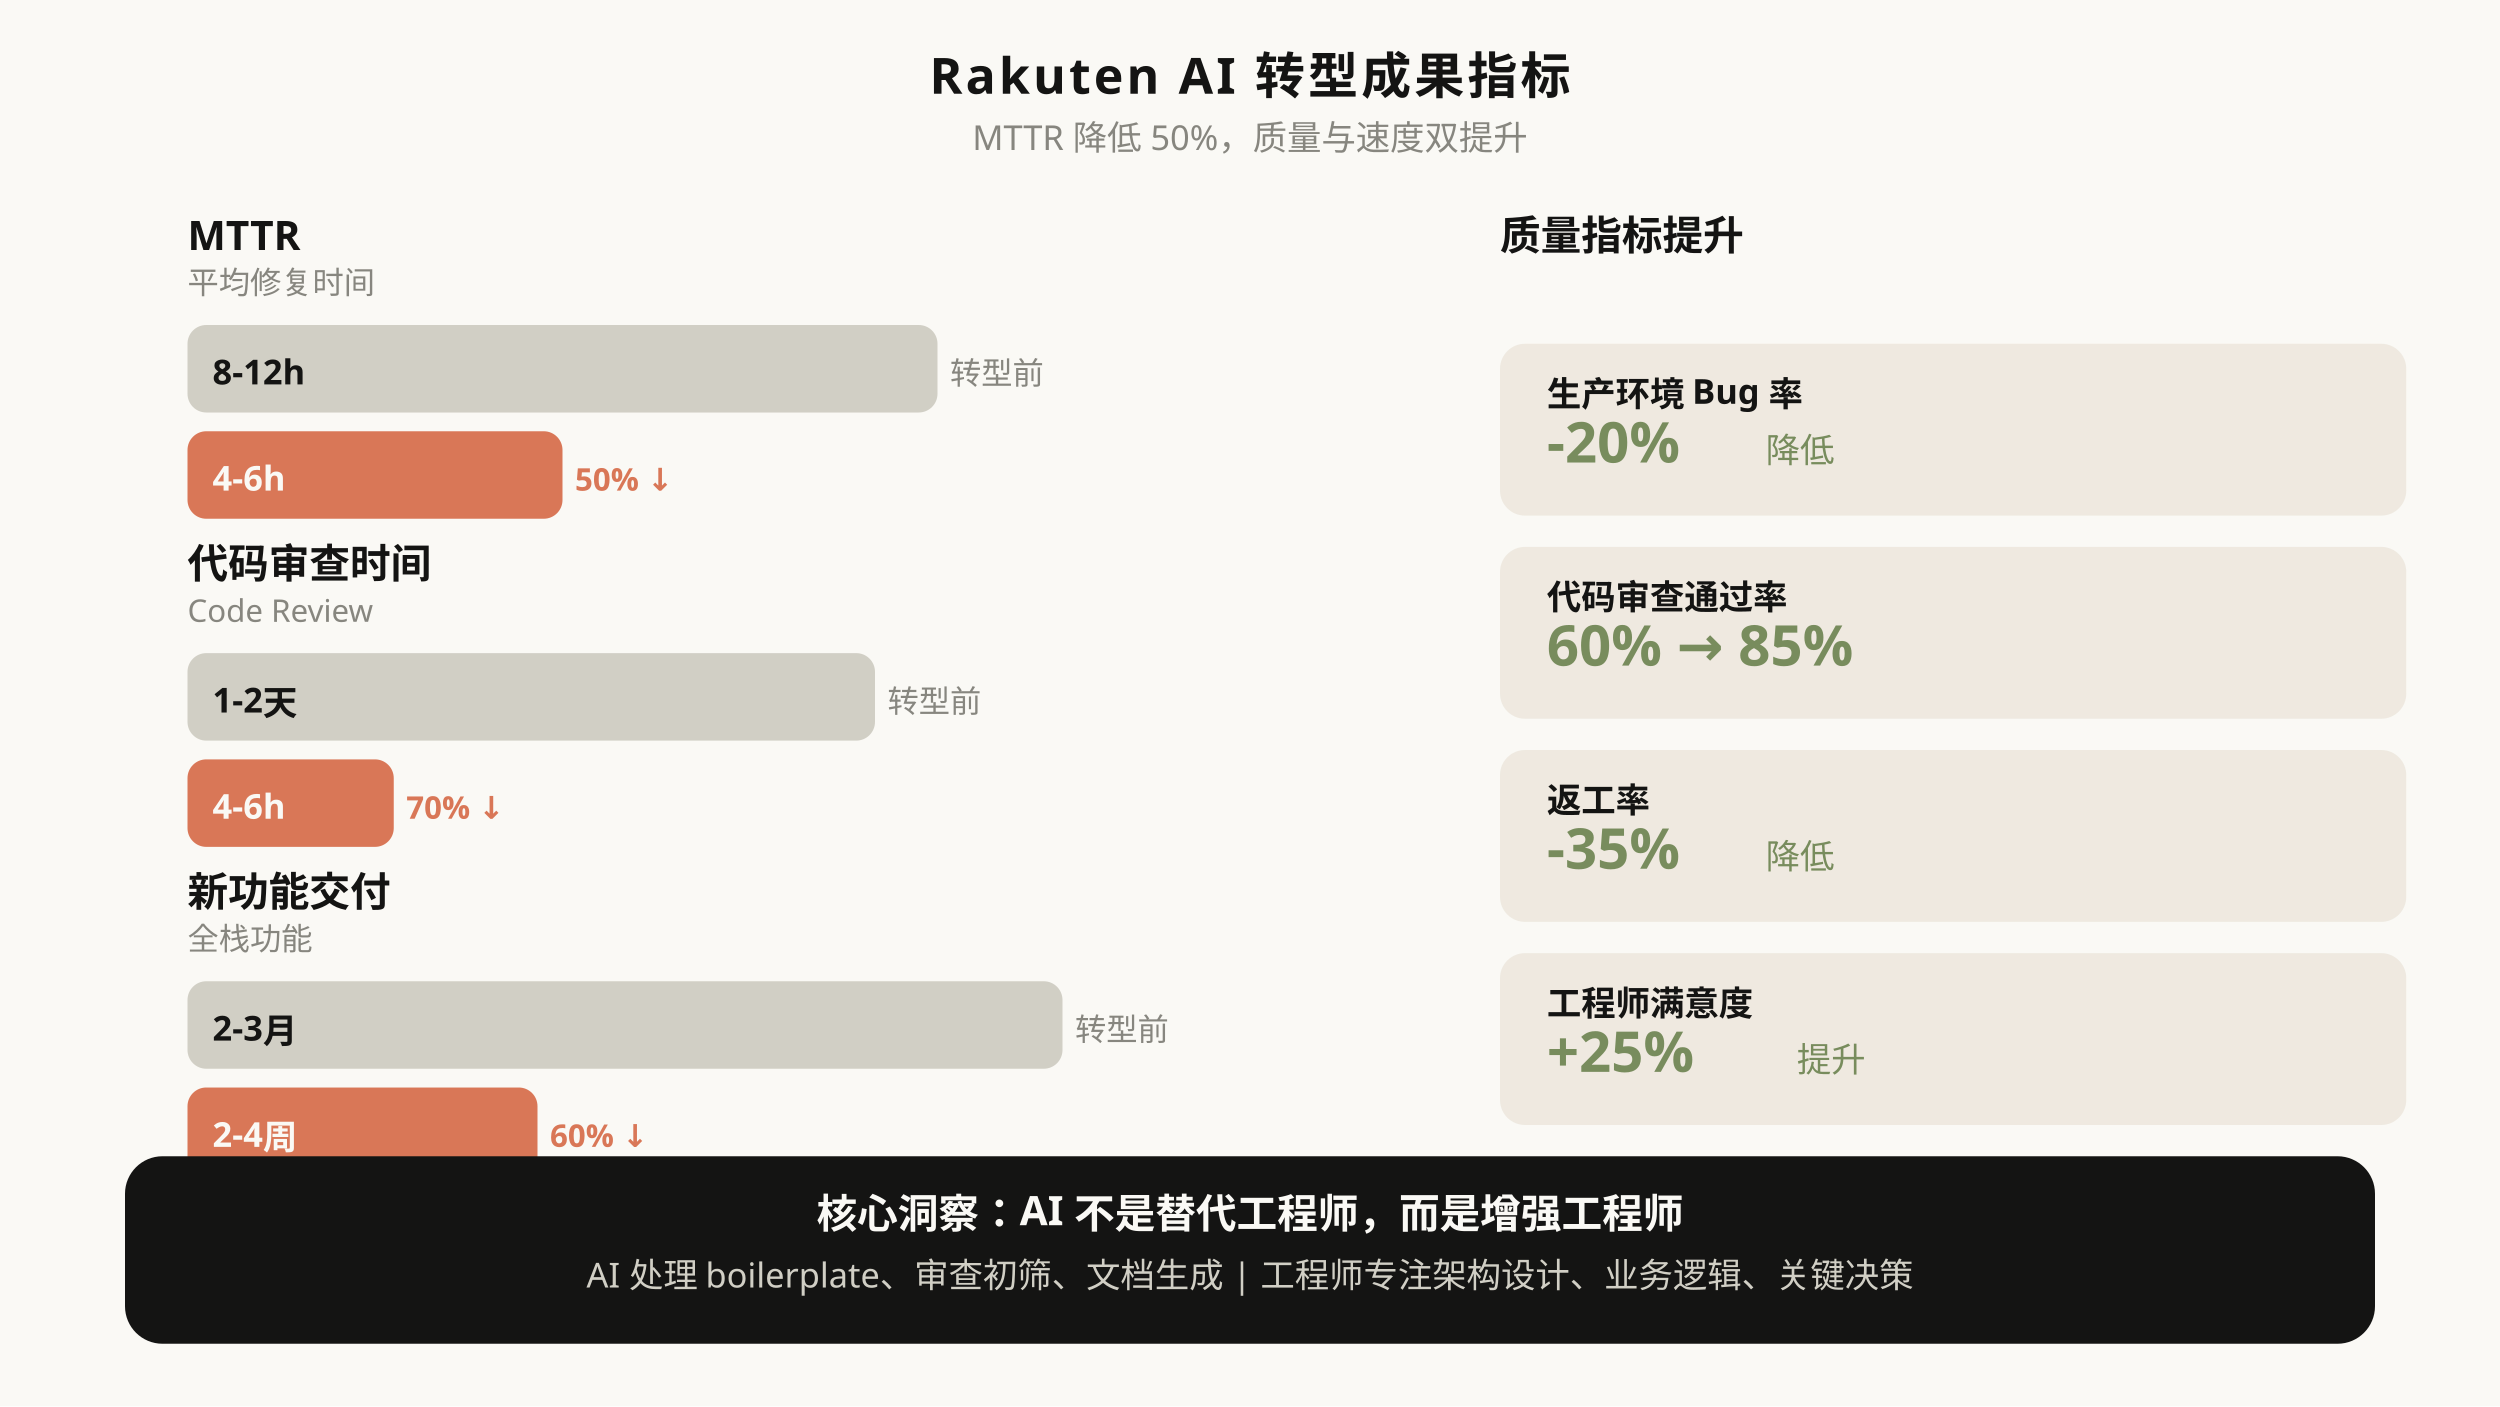
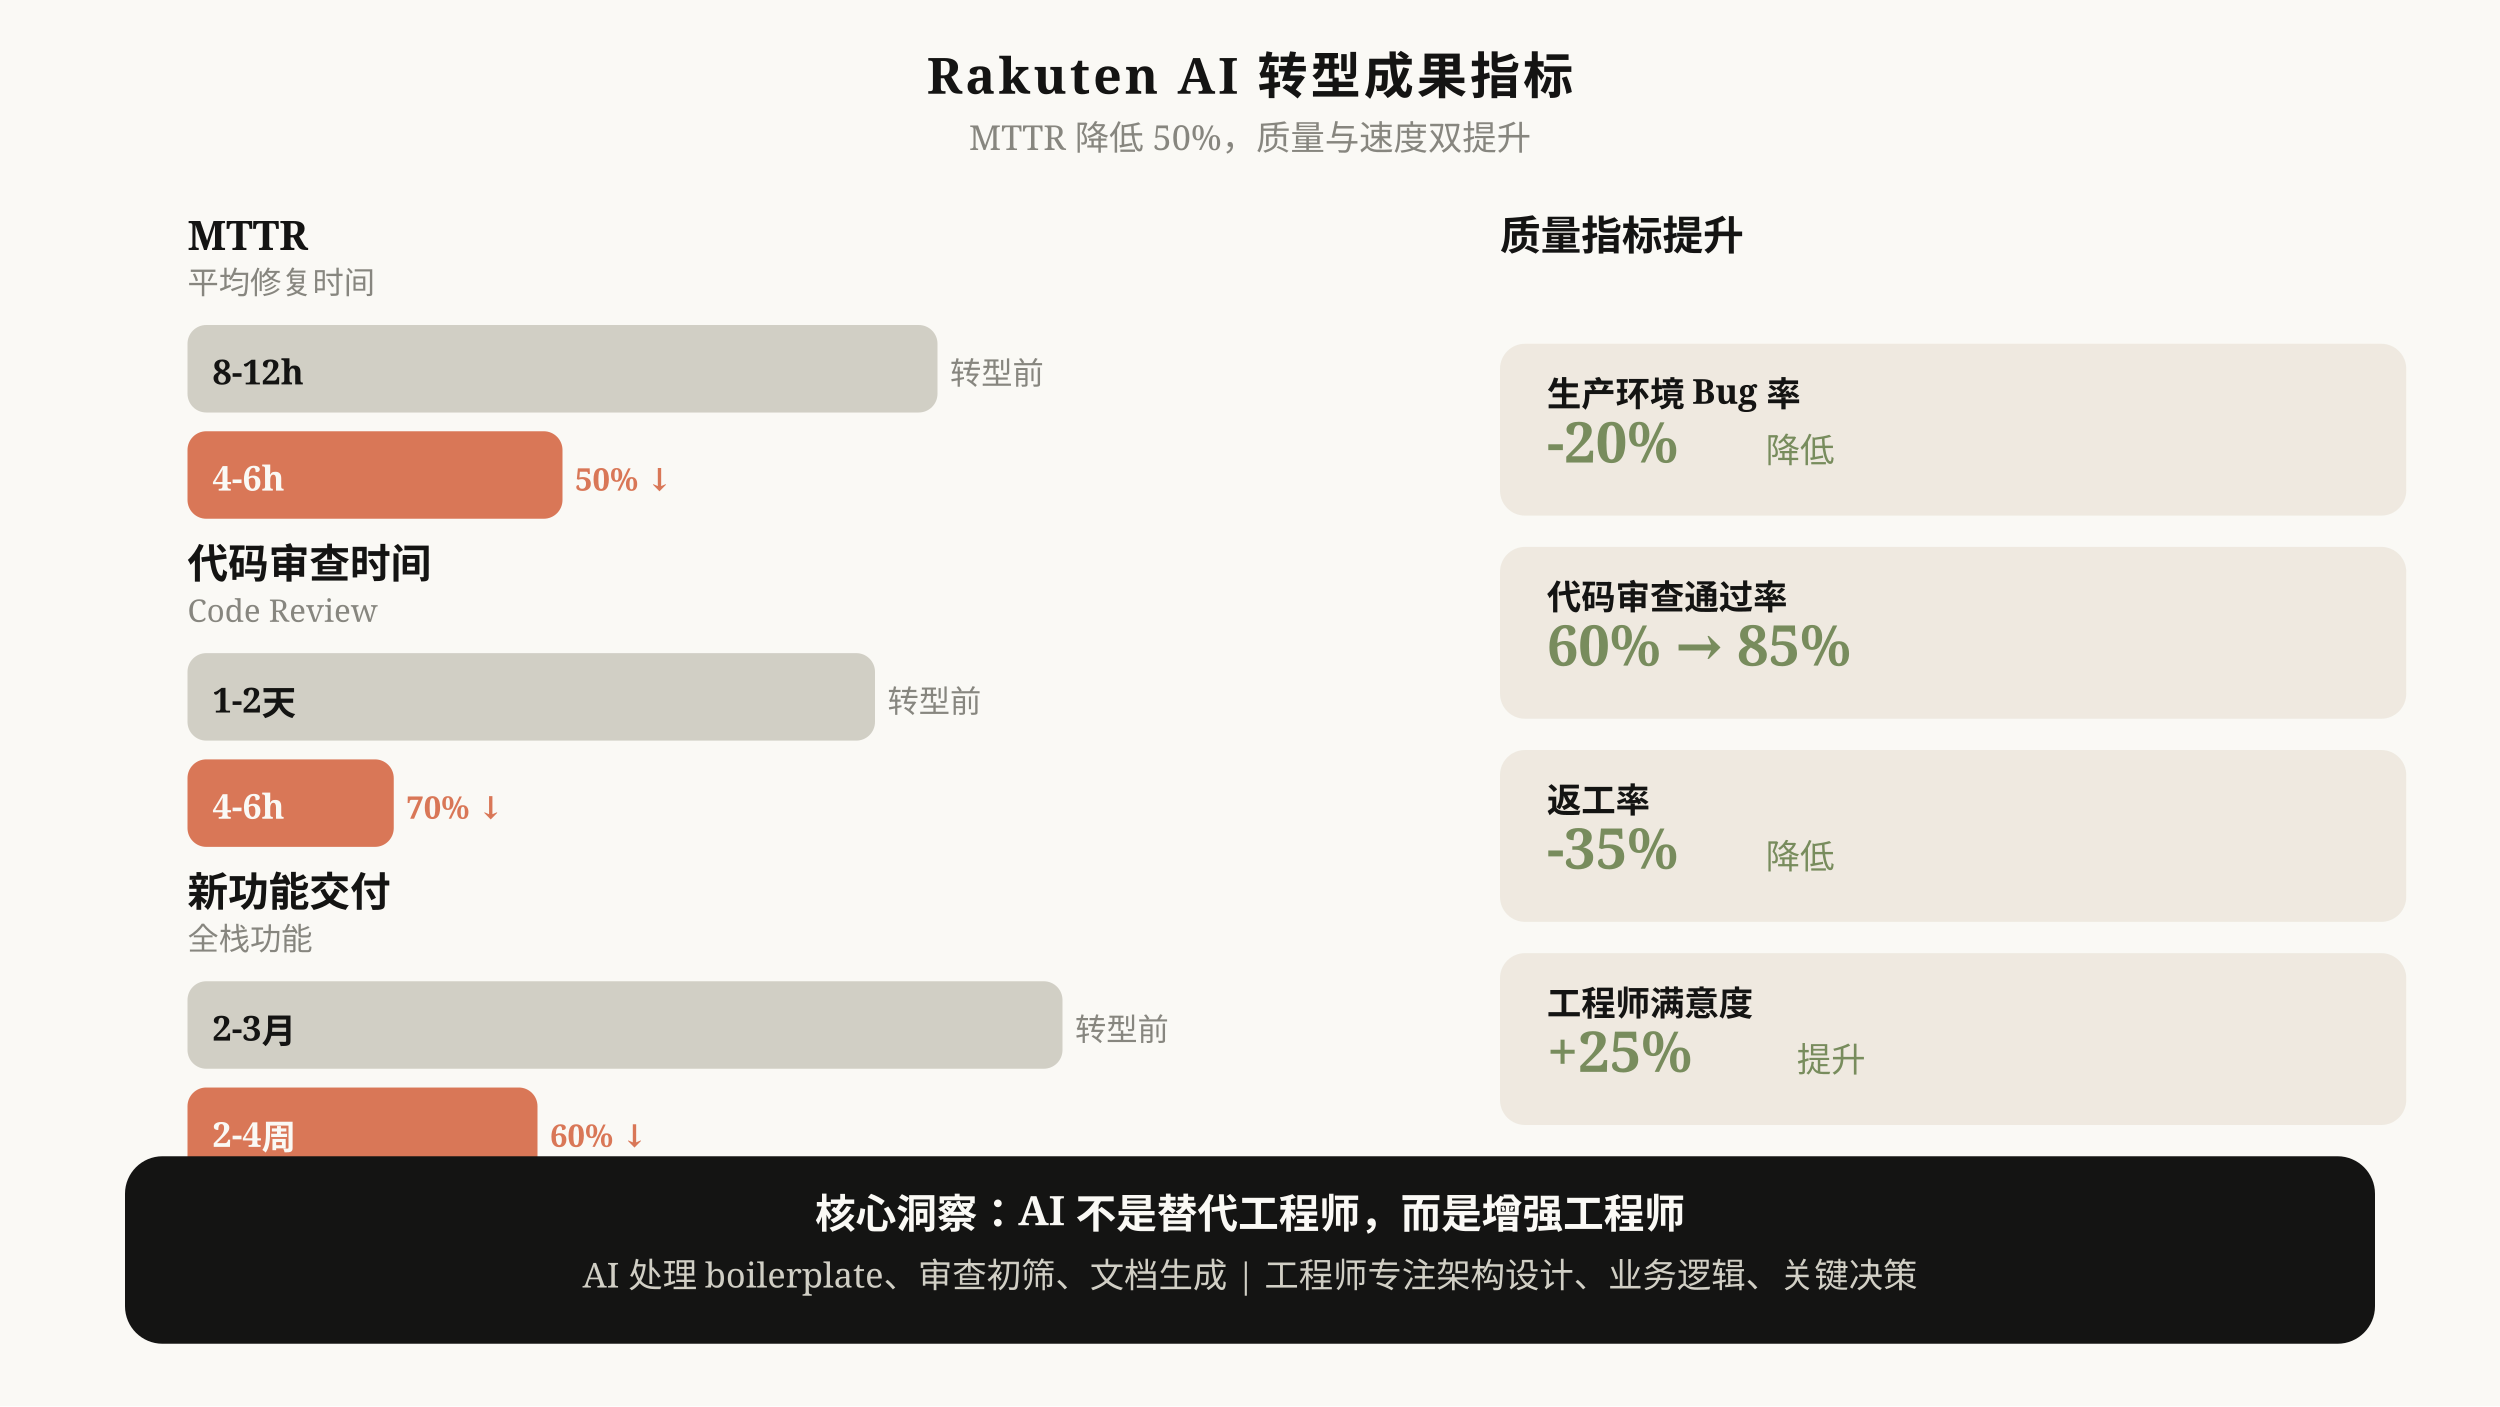
- <svg xmlns="http://www.w3.org/2000/svg" viewBox="0 0 800 450" font-family="system-ui,sans-serif">
+ <svg xmlns="http://www.w3.org/2000/svg" viewBox="0 0 800 450" font-family="ui-serif, Georgia, serif">
  <rect width="800" height="450" fill="#FAF9F5" />
  <text x="400" y="30" text-anchor="middle" font-size="16" font-weight="700" fill="#141413" letter-spacing="1">Rakuten AI 转型成果指标</text>
  <text x="400" y="48" text-anchor="middle" font-size="11" fill="#87867F">MTTR 降低 50%，质量与速度双提升</text>
  <g transform="translate(60, 80)">
    <text x="0" y="0" font-size="13" font-weight="700" fill="#141413">MTTR</text>
    <text x="0" y="14" font-size="10" fill="#87867F">平均修复时间</text>
    <rect x="0" y="24" width="240" height="28" rx="6" fill="#D1CFC5" />
    <text x="8" y="43" font-size="11" font-weight="600" fill="#141413">8-12h</text>
    <text x="244" y="43" font-size="10" fill="#87867F">转型前</text>
    <rect x="0" y="58" width="120" height="28" rx="6" fill="#D97757" />
    <text x="8" y="77" font-size="11" font-weight="600" fill="#FAF9F5">4-6h</text>
    <text x="124" y="77" font-size="10" fill="#D97757" font-weight="600">50% ↓</text>
  </g>
  <g transform="translate(60, 185)">
    <text x="0" y="0" font-size="13" font-weight="700" fill="#141413">代码审查时间</text>
    <text x="0" y="14" font-size="10" fill="#87867F">Code Review</text>
    <rect x="0" y="24" width="220" height="28" rx="6" fill="#D1CFC5" />
    <text x="8" y="43" font-size="11" font-weight="600" fill="#141413">1-2天</text>
    <text x="224" y="43" font-size="10" fill="#87867F">转型前</text>
    <rect x="0" y="58" width="66" height="28" rx="6" fill="#D97757" />
    <text x="8" y="77" font-size="11" font-weight="600" fill="#FAF9F5">4-6h</text>
    <text x="70" y="77" font-size="10" fill="#D97757" font-weight="600">70% ↓</text>
  </g>
  <g transform="translate(60, 290)">
    <text x="0" y="0" font-size="13" font-weight="700" fill="#141413">新功能交付</text>
    <text x="0" y="14" font-size="10" fill="#87867F">全栈功能</text>
    <rect x="0" y="24" width="280" height="28" rx="6" fill="#D1CFC5" />
    <text x="8" y="43" font-size="11" font-weight="600" fill="#141413">2-3月</text>
    <text x="284" y="43" font-size="10" fill="#87867F">转型前</text>
    <rect x="0" y="58" width="112" height="28" rx="6" fill="#D97757" />
    <text x="8" y="77" font-size="11" font-weight="600" fill="#FAF9F5">2-4周</text>
    <text x="116" y="77" font-size="10" fill="#D97757" font-weight="600">60% ↓</text>
  </g>
  <g transform="translate(480, 80)">
    <text x="0" y="0" font-size="13" font-weight="700" fill="#141413">质量指标提升</text>
    <g transform="translate(0, 30)">
      <rect x="0" y="0" width="290" height="55" rx="8" fill="#E3DACC" opacity="0.5" />
      <text x="15" y="20" font-size="11" font-weight="600" fill="#141413">生产环境 Bug 率</text>
      <text x="15" y="38" font-size="18" font-weight="800" fill="#788C5D">-20%</text>
      <text x="85" y="38" font-size="11" fill="#788C5D">降低</text>
    </g>
    <g transform="translate(0, 95)">
      <rect x="0" y="0" width="290" height="55" rx="8" fill="#E3DACC" opacity="0.5" />
      <text x="15" y="20" font-size="11" font-weight="600" fill="#141413">代码审查通过率</text>
      <text x="15" y="38" font-size="18" font-weight="800" fill="#788C5D">60% → 85%</text>
    </g>
    <g transform="translate(0, 160)">
      <rect x="0" y="0" width="290" height="55" rx="8" fill="#E3DACC" opacity="0.5" />
      <text x="15" y="20" font-size="11" font-weight="600" fill="#141413">返工率</text>
      <text x="15" y="38" font-size="18" font-weight="800" fill="#788C5D">-35%</text>
      <text x="85" y="38" font-size="11" fill="#788C5D">降低</text>
    </g>
    <g transform="translate(0, 225)">
      <rect x="0" y="0" width="290" height="55" rx="8" fill="#E3DACC" opacity="0.5" />
      <text x="15" y="20" font-size="11" font-weight="600" fill="#141413">工程师满意度</text>
      <text x="15" y="38" font-size="18" font-weight="800" fill="#788C5D">+25%</text>
      <text x="95" y="38" font-size="11" fill="#788C5D">提升</text>
    </g>
  </g>
  <rect x="40" y="370" width="720" height="60" rx="12" fill="#141413" />
  <text x="400" y="393" text-anchor="middle" font-size="13" font-weight="700" fill="#FAF9F5">核心洞察：AI 不是替代工程师，而是增强工程师</text>
  <text x="400" y="412" text-anchor="middle" font-size="11" fill="#D1CFC5">AI 处理 boilerplate、审查初筛、文档生成 | 工程师专注架构设计、业务逻辑、关键决策</text>
</svg>
